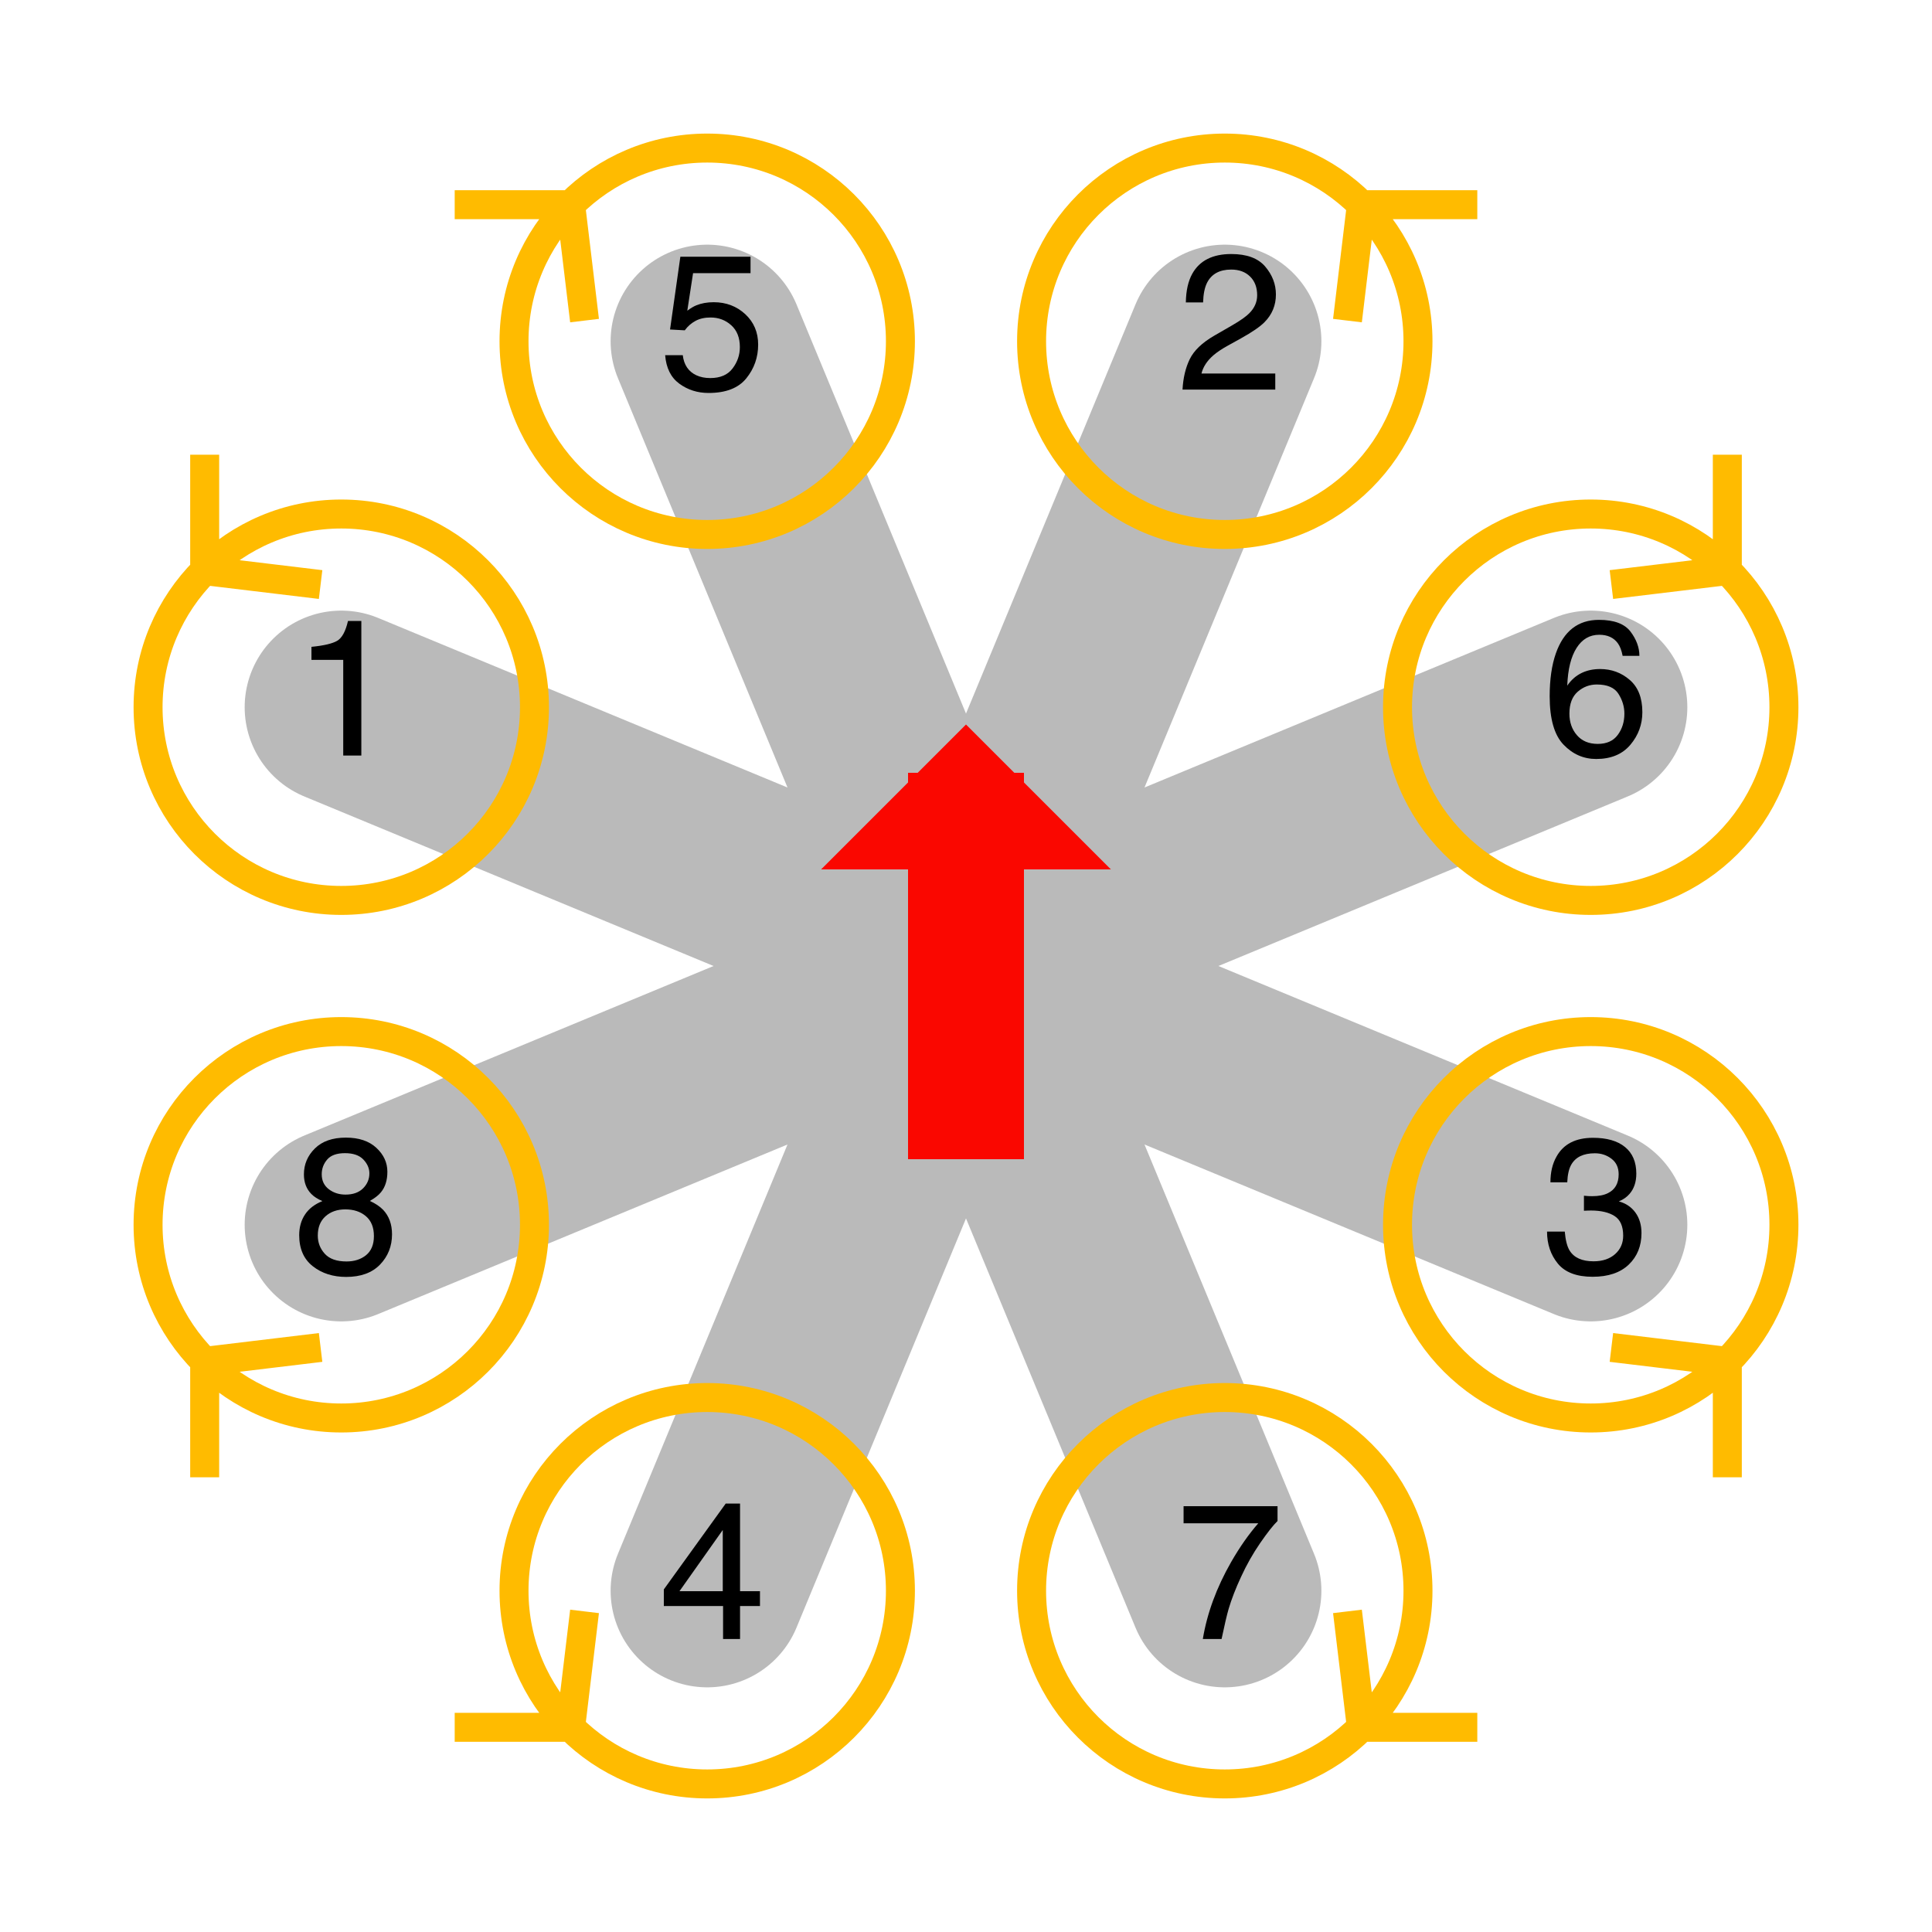
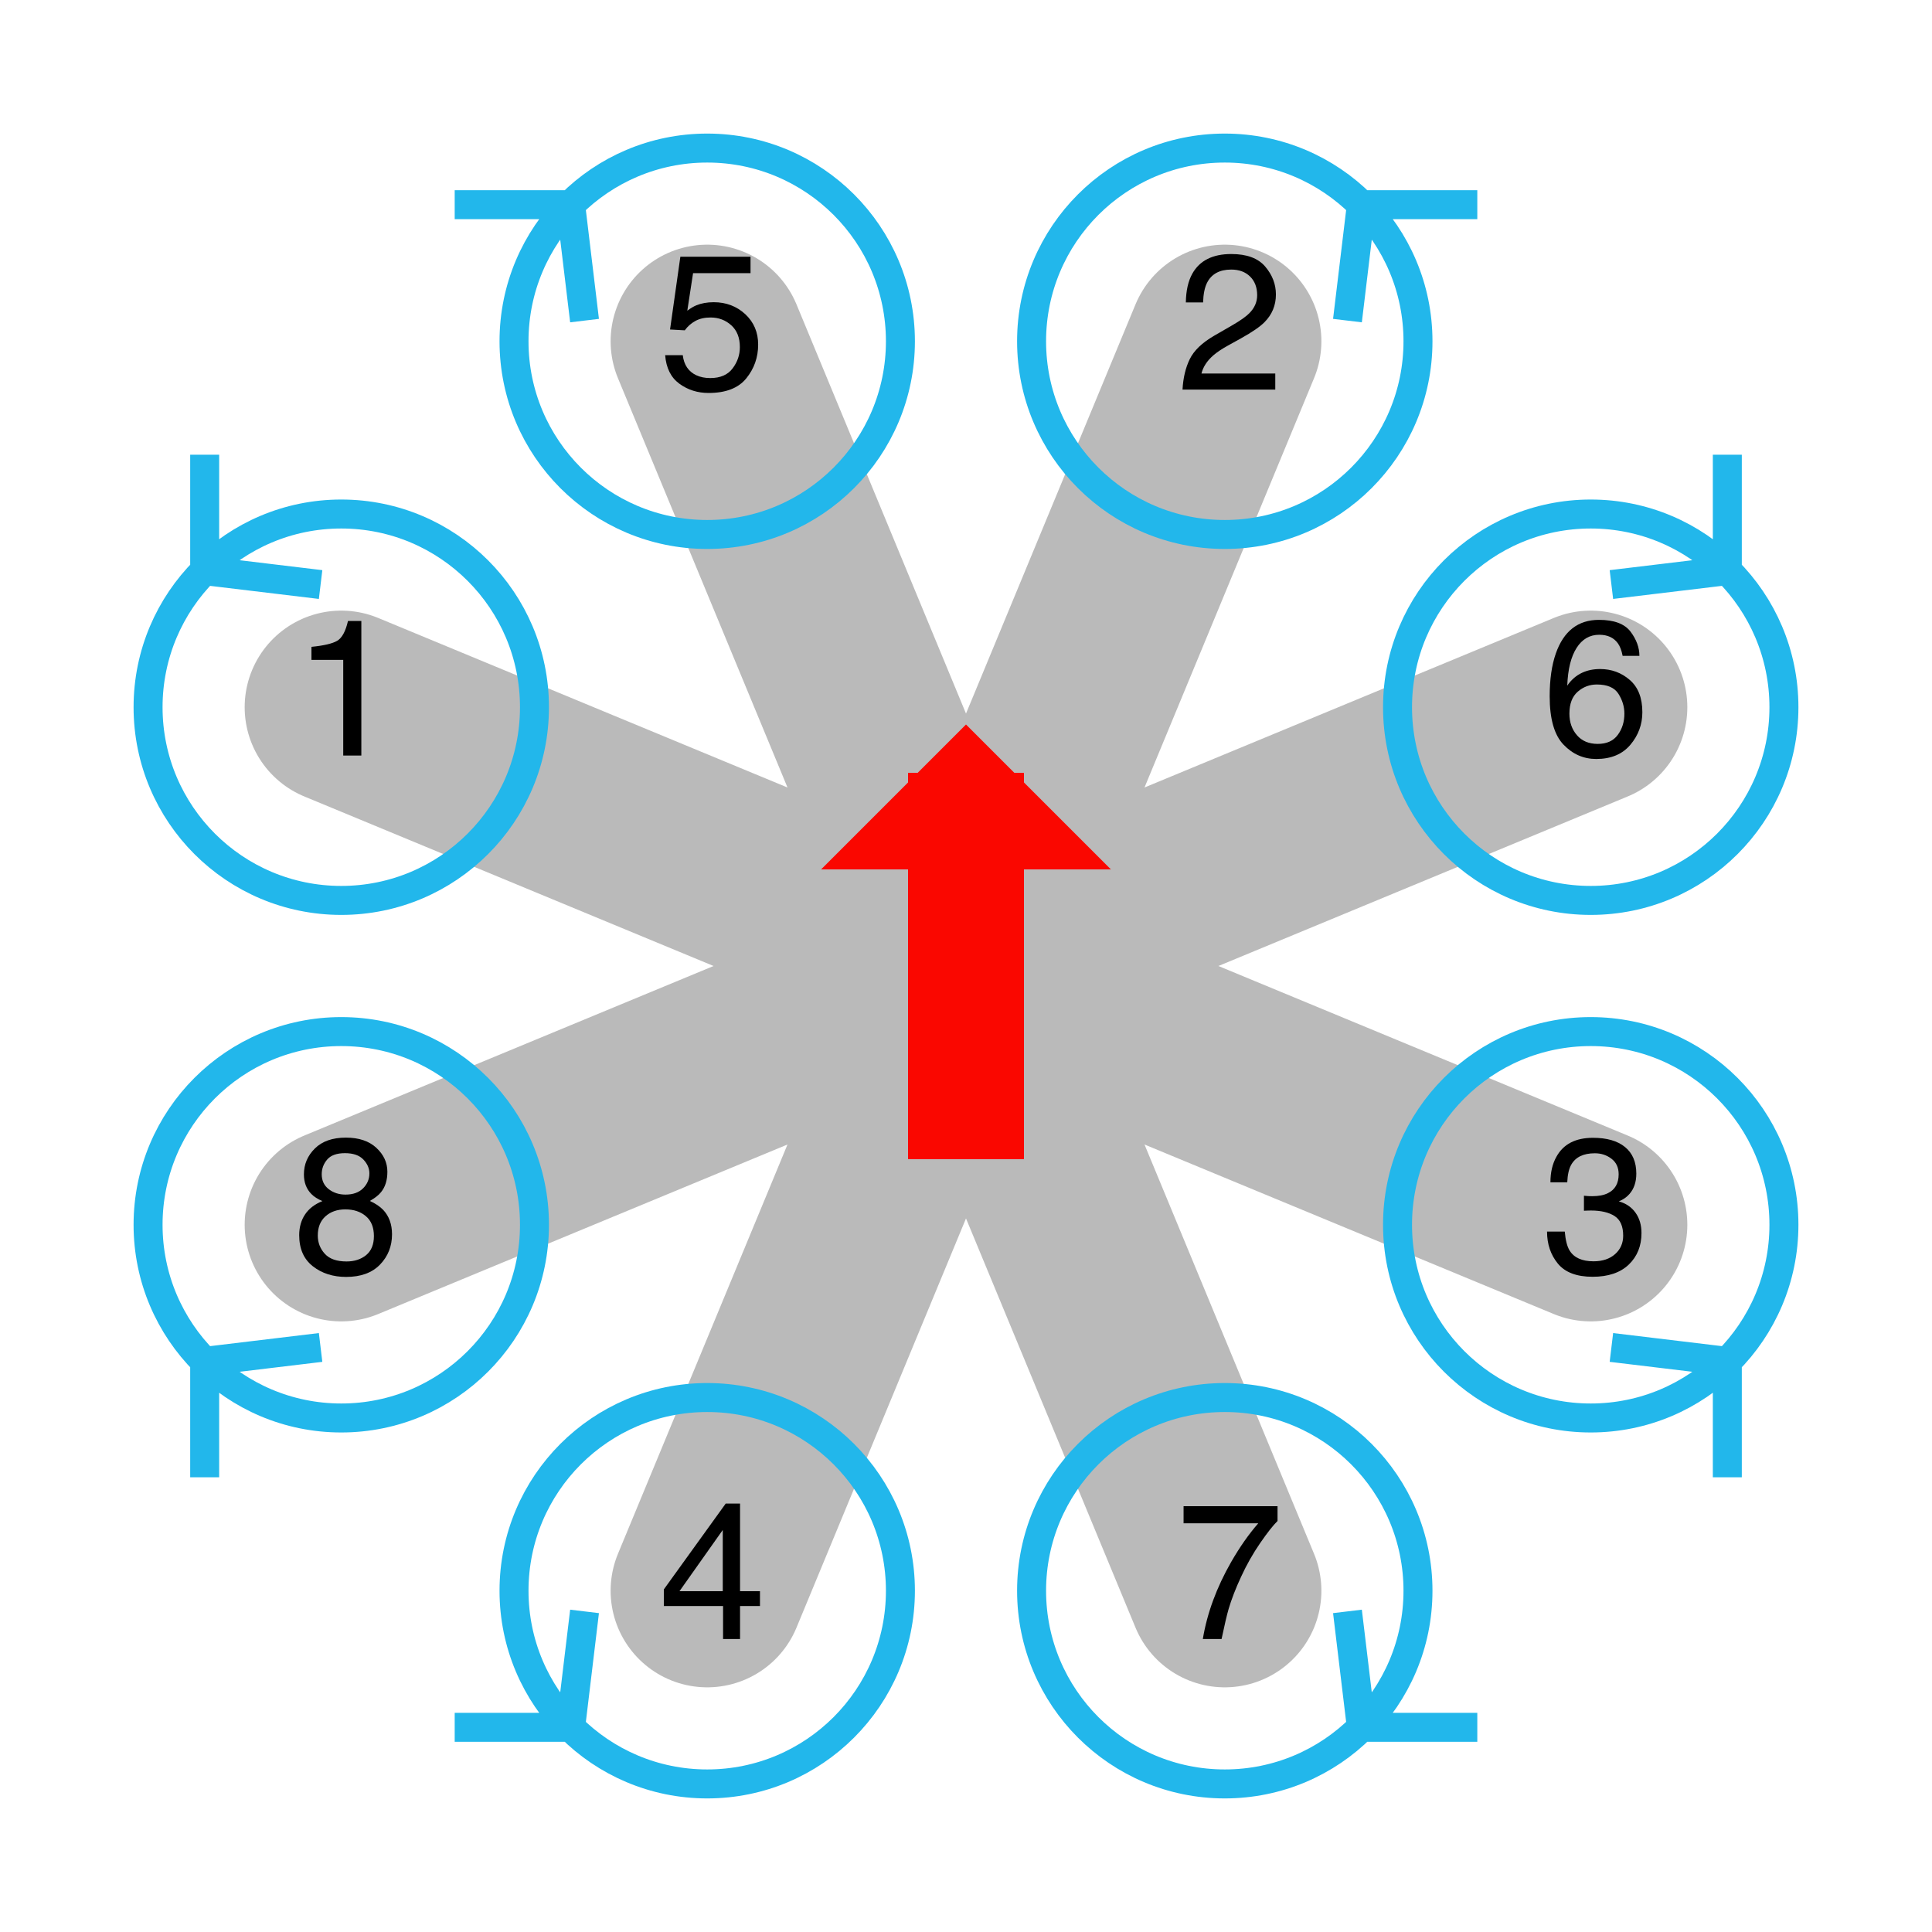
<svg xmlns="http://www.w3.org/2000/svg" xmlns:xlink="http://www.w3.org/1999/xlink" width="200pt" height="200pt" viewBox="0 0 200 200" version="1.1">
  <defs>
    <g>
      <symbol overflow="visible" id="glyph0-0">
        <path style="stroke:none;" d="" />
      </symbol>
      <symbol overflow="visible" id="glyph0-1">
        <path style="stroke:none;" d="M 1.371 -3.145 C 1.805 -4.035 2.648 -4.848 3.906 -5.578 L 5.781 -6.66 C 6.621 -7.148 7.211 -7.566 7.547 -7.91 C 8.082 -8.449 8.352 -9.07 8.352 -9.766 C 8.352 -10.578 8.105 -11.227 7.617 -11.703 C 7.129 -12.184 6.477 -12.422 5.664 -12.422 C 4.461 -12.422 3.625 -11.965 3.164 -11.055 C 2.918 -10.566 2.781 -9.891 2.754 -9.023 L 0.969 -9.023 C 0.988 -10.242 1.211 -11.234 1.641 -12 C 2.402 -13.355 3.746 -14.031 5.672 -14.031 C 7.273 -14.031 8.445 -13.602 9.184 -12.734 C 9.922 -11.867 10.293 -10.906 10.293 -9.844 C 10.293 -8.723 9.898 -7.766 9.109 -6.973 C 8.656 -6.512 7.84 -5.949 6.66 -5.293 L 5.32 -4.551 C 4.684 -4.199 4.184 -3.863 3.82 -3.547 C 3.168 -2.98 2.758 -2.352 2.586 -1.66 L 10.227 -1.66 L 10.227 0 L 0.625 0 C 0.691 -1.203 0.938 -2.254 1.371 -3.145 Z M 1.371 -3.145 " />
      </symbol>
      <symbol overflow="visible" id="glyph0-2">
        <path style="stroke:none;" d="M 9.117 -12.828 C 9.73 -12.016 10.039 -11.18 10.039 -10.32 L 8.301 -10.32 C 8.195 -10.875 8.031 -11.309 7.805 -11.621 C 7.379 -12.207 6.738 -12.5 5.879 -12.5 C 4.895 -12.5 4.113 -12.047 3.535 -11.137 C 2.957 -10.23 2.633 -8.93 2.57 -7.234 C 2.973 -7.828 3.48 -8.273 4.094 -8.562 C 4.652 -8.824 5.277 -8.953 5.969 -8.953 C 7.141 -8.953 8.16 -8.582 9.031 -7.832 C 9.906 -7.082 10.344 -5.969 10.344 -4.484 C 10.344 -3.215 9.93 -2.09 9.102 -1.109 C 8.273 -0.129 7.098 0.359 5.566 0.359 C 4.258 0.359 3.129 -0.137 2.18 -1.129 C 1.227 -2.121 0.75 -3.793 0.75 -6.141 C 0.75 -7.879 0.965 -9.355 1.387 -10.566 C 2.199 -12.883 3.688 -14.043 5.852 -14.043 C 7.414 -14.043 8.5 -13.637 9.117 -12.828 Z M 7.797 -2.133 C 8.258 -2.754 8.484 -3.488 8.484 -4.336 C 8.484 -5.051 8.281 -5.734 7.871 -6.383 C 7.461 -7.031 6.715 -7.352 5.633 -7.352 C 4.879 -7.352 4.219 -7.102 3.648 -6.602 C 3.078 -6.102 2.793 -5.344 2.793 -4.336 C 2.793 -3.449 3.051 -2.707 3.57 -2.105 C 4.086 -1.504 4.805 -1.203 5.723 -1.203 C 6.648 -1.203 7.34 -1.512 7.797 -2.133 Z M 7.797 -2.133 " />
      </symbol>
      <symbol overflow="visible" id="glyph0-3">
        <path style="stroke:none;" d="M 1.598 -0.98 C 0.852 -1.891 0.477 -2.996 0.477 -4.297 L 2.312 -4.297 C 2.391 -3.391 2.562 -2.734 2.82 -2.324 C 3.277 -1.59 4.102 -1.219 5.293 -1.219 C 6.219 -1.219 6.961 -1.469 7.52 -1.961 C 8.078 -2.457 8.359 -3.094 8.359 -3.875 C 8.359 -4.84 8.066 -5.516 7.477 -5.898 C 6.887 -6.281 6.066 -6.477 5.02 -6.477 C 4.902 -6.477 4.785 -6.473 4.664 -6.469 C 4.543 -6.465 4.422 -6.461 4.297 -6.453 L 4.297 -8.008 C 4.48 -7.988 4.633 -7.977 4.758 -7.969 C 4.879 -7.961 5.012 -7.961 5.156 -7.961 C 5.812 -7.961 6.355 -8.062 6.777 -8.273 C 7.52 -8.637 7.891 -9.289 7.891 -10.227 C 7.891 -10.922 7.645 -11.457 7.148 -11.836 C 6.652 -12.215 6.078 -12.402 5.422 -12.402 C 4.25 -12.402 3.438 -12.012 2.988 -11.23 C 2.742 -10.801 2.602 -10.188 2.57 -9.395 L 0.828 -9.395 C 0.828 -10.438 1.039 -11.32 1.453 -12.051 C 2.172 -13.352 3.43 -14.004 5.234 -14.004 C 6.66 -14.004 7.766 -13.688 8.547 -13.051 C 9.328 -12.418 9.719 -11.496 9.719 -10.293 C 9.719 -9.434 9.484 -8.738 9.023 -8.203 C 8.738 -7.871 8.367 -7.609 7.91 -7.422 C 8.645 -7.219 9.219 -6.832 9.633 -6.254 C 10.047 -5.68 10.254 -4.973 10.254 -4.141 C 10.254 -2.805 9.812 -1.719 8.938 -0.879 C 8.059 -0.039 6.809 0.383 5.195 0.383 C 3.543 0.383 2.344 -0.074 1.598 -0.98 Z M 1.598 -0.98 " />
      </symbol>
      <symbol overflow="visible" id="glyph0-4">
        <path style="stroke:none;" d="M 10.461 -13.75 L 10.461 -12.219 C 10.012 -11.781 9.414 -11.023 8.668 -9.941 C 7.922 -8.859 7.262 -7.695 6.688 -6.445 C 6.121 -5.227 5.695 -4.117 5.398 -3.117 C 5.211 -2.473 4.969 -1.434 4.668 0 L 2.727 0 C 3.168 -2.668 4.145 -5.324 5.656 -7.969 C 6.547 -9.52 7.484 -10.855 8.469 -11.984 L 0.734 -11.984 L 0.734 -13.75 Z M 10.461 -13.75 " />
      </symbol>
      <symbol overflow="visible" id="glyph0-5">
        <path style="stroke:none;" d="M 6.609 -4.953 L 6.609 -11.289 L 2.129 -4.953 Z M 6.641 0 L 6.641 -3.418 L 0.508 -3.418 L 0.508 -5.137 L 6.914 -14.023 L 8.398 -14.023 L 8.398 -4.953 L 10.461 -4.953 L 10.461 -3.418 L 8.398 -3.418 L 8.398 0 Z M 6.641 0 " />
      </symbol>
      <symbol overflow="visible" id="glyph0-6">
        <path style="stroke:none;" d="M 7.258 -8.773 C 7.691 -9.207 7.91 -9.723 7.91 -10.32 C 7.91 -10.844 7.703 -11.32 7.285 -11.758 C 6.867 -12.195 6.234 -12.414 5.383 -12.414 C 4.535 -12.414 3.922 -12.195 3.547 -11.758 C 3.168 -11.32 2.977 -10.812 2.977 -10.227 C 2.977 -9.566 3.223 -9.055 3.711 -8.68 C 4.199 -8.309 4.773 -8.125 5.438 -8.125 C 6.215 -8.125 6.82 -8.34 7.258 -8.773 Z M 7.574 -1.859 C 8.109 -2.301 8.379 -2.957 8.379 -3.828 C 8.379 -4.734 8.102 -5.422 7.547 -5.891 C 6.996 -6.359 6.285 -6.594 5.422 -6.594 C 4.582 -6.594 3.895 -6.352 3.363 -5.875 C 2.832 -5.395 2.57 -4.734 2.57 -3.887 C 2.57 -3.156 2.812 -2.527 3.297 -1.996 C 3.781 -1.465 4.531 -1.203 5.547 -1.203 C 6.359 -1.203 7.035 -1.422 7.574 -1.859 Z M 1.906 -8.184 C 1.391 -8.703 1.133 -9.383 1.133 -10.215 C 1.133 -11.258 1.512 -12.152 2.266 -12.898 C 3.02 -13.648 4.094 -14.023 5.477 -14.023 C 6.82 -14.023 7.871 -13.672 8.633 -12.965 C 9.395 -12.258 9.773 -11.434 9.773 -10.488 C 9.773 -9.617 9.555 -8.91 9.109 -8.367 C 8.863 -8.062 8.48 -7.766 7.961 -7.469 C 8.539 -7.203 8.992 -6.898 9.328 -6.555 C 9.945 -5.902 10.254 -5.055 10.254 -4.016 C 10.254 -2.785 9.84 -1.738 9.016 -0.883 C 8.188 -0.027 7.02 0.398 5.508 0.398 C 4.148 0.398 2.996 0.031 2.055 -0.707 C 1.113 -1.445 0.645 -2.52 0.645 -3.926 C 0.645 -4.754 0.848 -5.469 1.25 -6.07 C 1.652 -6.672 2.254 -7.133 3.047 -7.453 C 2.559 -7.66 2.18 -7.902 1.906 -8.184 Z M 1.906 -8.184 " />
      </symbol>
      <symbol overflow="visible" id="glyph0-7">
        <path style="stroke:none;" d="M 1.914 -9.902 L 1.914 -11.25 C 3.184 -11.375 4.07 -11.582 4.57 -11.871 C 5.07 -12.16 5.445 -12.844 5.695 -13.926 L 7.078 -13.926 L 7.078 0 L 5.203 0 L 5.203 -9.902 Z M 1.914 -9.902 " />
      </symbol>
      <symbol overflow="visible" id="glyph0-8">
        <path style="stroke:none;" d="M 2.469 -3.562 C 2.586 -2.562 3.055 -1.867 3.867 -1.484 C 4.285 -1.289 4.766 -1.191 5.312 -1.191 C 6.355 -1.191 7.125 -1.523 7.625 -2.188 C 8.129 -2.852 8.379 -3.586 8.379 -4.395 C 8.379 -5.371 8.082 -6.125 7.484 -6.66 C 6.891 -7.195 6.176 -7.461 5.344 -7.461 C 4.738 -7.461 4.219 -7.344 3.785 -7.109 C 3.352 -6.875 2.98 -6.551 2.676 -6.133 L 1.152 -6.219 L 2.219 -13.75 L 9.484 -13.75 L 9.484 -12.051 L 3.535 -12.051 L 2.938 -8.164 C 3.266 -8.41 3.574 -8.598 3.867 -8.719 C 4.387 -8.934 4.992 -9.043 5.672 -9.043 C 6.957 -9.043 8.043 -8.629 8.938 -7.805 C 9.828 -6.977 10.273 -5.93 10.273 -4.656 C 10.273 -3.336 9.863 -2.172 9.047 -1.164 C 8.23 -0.152 6.926 0.352 5.137 0.352 C 3.996 0.352 2.988 0.031 2.113 -0.609 C 1.238 -1.25 0.75 -2.234 0.645 -3.562 Z M 2.469 -3.562 " />
      </symbol>
    </g>
  </defs>
  <g id="surface31">
    <path style="fill:none;stroke-width:20;stroke-linecap:round;stroke-linejoin:round;stroke:rgb(72.941%,72.941%,72.941%);stroke-opacity:1;stroke-miterlimit:10;" d="M 126.789 35.328 L 73.211 164.672 M 164.672 73.211 L 35.328 126.789 M 164.672 126.789 L 35.328 73.211 M 126.789 164.672 L 73.211 35.328 " />
-     <path style="fill:none;stroke-width:3;stroke-linecap:butt;stroke-linejoin:miter;stroke:rgb(255,187,0);stroke-opacity:1;stroke-miterlimit:10;" d="M 146.789 35.328 C 146.789 46.375 137.832 55.328 126.789 55.328 C 115.742 55.328 106.789 46.375 106.789 35.328 C 106.789 24.281 115.742 15.328 126.789 15.328 C 137.832 15.328 146.789 24.281 146.789 35.328 M 140.93 21.188 L 139.488 33.188 M 140.93 21.188 L 152.93 21.188 " />
+     <path style="fill:none;stroke-width:3;stroke-linecap:butt;stroke-linejoin:miter;stroke:rgb(34,183,235);stroke-opacity:1;stroke-miterlimit:10;" d="M 146.789 35.328 C 146.789 46.375 137.832 55.328 126.789 55.328 C 115.742 55.328 106.789 46.375 106.789 35.328 C 106.789 24.281 115.742 15.328 126.789 15.328 C 137.832 15.328 146.789 24.281 146.789 35.328 M 140.93 21.188 L 139.488 33.188 M 140.93 21.188 L 152.93 21.188 " />
    <g style="fill:rgb(0%,0%,0%);fill-opacity:1;">
      <use xlink:href="#glyph0-1" x="121.789" y="40.328" />
    </g>
-     <path style="fill:none;stroke-width:3;stroke-linecap:butt;stroke-linejoin:miter;stroke:rgb(255,187,0);stroke-opacity:1;stroke-miterlimit:10;" d="M 184.672 73.211 C 184.672 84.258 175.719 93.211 164.672 93.211 C 153.625 93.211 144.672 84.258 144.672 73.211 C 144.672 62.168 153.625 53.211 164.672 53.211 C 175.719 53.211 184.672 62.168 184.672 73.211 M 178.812 59.07 L 178.812 47.07 M 178.812 59.07 L 166.812 60.512 " />
+     <path style="fill:none;stroke-width:3;stroke-linecap:butt;stroke-linejoin:miter;stroke:rgb(34,183,235);stroke-opacity:1;stroke-miterlimit:10;" d="M 184.672 73.211 C 184.672 84.258 175.719 93.211 164.672 93.211 C 153.625 93.211 144.672 84.258 144.672 73.211 C 144.672 62.168 153.625 53.211 164.672 53.211 C 175.719 53.211 184.672 62.168 184.672 73.211 M 178.812 59.07 L 178.812 47.07 M 178.812 59.07 L 166.812 60.512 " />
    <g style="fill:rgb(0%,0%,0%);fill-opacity:1;">
      <use xlink:href="#glyph0-2" x="159.672" y="78.211" />
    </g>
-     <path style="fill:none;stroke-width:3;stroke-linecap:butt;stroke-linejoin:miter;stroke:rgb(255,187,0);stroke-opacity:1;stroke-miterlimit:10;" d="M 184.672 126.789 C 184.672 137.832 175.719 146.789 164.672 146.789 C 153.625 146.789 144.672 137.832 144.672 126.789 C 144.672 115.742 153.625 106.789 164.672 106.789 C 175.719 106.789 184.672 115.742 184.672 126.789 M 178.812 140.93 L 178.812 152.93 M 178.812 140.93 L 166.812 139.488 " />
+     <path style="fill:none;stroke-width:3;stroke-linecap:butt;stroke-linejoin:miter;stroke:rgb(34,183,235);stroke-opacity:1;stroke-miterlimit:10;" d="M 184.672 126.789 C 184.672 137.832 175.719 146.789 164.672 146.789 C 153.625 146.789 144.672 137.832 144.672 126.789 C 144.672 115.742 153.625 106.789 164.672 106.789 C 175.719 106.789 184.672 115.742 184.672 126.789 M 178.812 140.93 L 178.812 152.93 M 178.812 140.93 L 166.812 139.488 " />
    <g style="fill:rgb(0%,0%,0%);fill-opacity:1;">
      <use xlink:href="#glyph0-3" x="159.672" y="131.789" />
    </g>
-     <path style="fill:none;stroke-width:3;stroke-linecap:butt;stroke-linejoin:miter;stroke:rgb(255,187,0);stroke-opacity:1;stroke-miterlimit:10;" d="M 146.789 164.672 C 146.789 175.719 137.832 184.672 126.789 184.672 C 115.742 184.672 106.789 175.719 106.789 164.672 C 106.789 153.625 115.742 144.672 126.789 144.672 C 137.832 144.672 146.789 153.625 146.789 164.672 M 140.93 178.812 L 139.488 166.812 M 140.93 178.812 L 152.93 178.812 " />
+     <path style="fill:none;stroke-width:3;stroke-linecap:butt;stroke-linejoin:miter;stroke:rgb(34,183,235);stroke-opacity:1;stroke-miterlimit:10;" d="M 146.789 164.672 C 146.789 175.719 137.832 184.672 126.789 184.672 C 115.742 184.672 106.789 175.719 106.789 164.672 C 106.789 153.625 115.742 144.672 126.789 144.672 C 137.832 144.672 146.789 153.625 146.789 164.672 M 140.93 178.812 L 139.488 166.812 M 140.93 178.812 L 152.93 178.812 " />
    <g style="fill:rgb(0%,0%,0%);fill-opacity:1;">
      <use xlink:href="#glyph0-4" x="121.789" y="169.672" />
    </g>
-     <path style="fill:none;stroke-width:3;stroke-linecap:butt;stroke-linejoin:miter;stroke:rgb(255,187,0);stroke-opacity:1;stroke-miterlimit:10;" d="M 93.211 164.672 C 93.211 175.719 84.258 184.672 73.211 184.672 C 62.168 184.672 53.211 175.719 53.211 164.672 C 53.211 153.625 62.168 144.672 73.211 144.672 C 84.258 144.672 93.211 153.625 93.211 164.672 M 59.07 178.812 L 60.512 166.812 M 59.07 178.812 L 47.07 178.812 " />
+     <path style="fill:none;stroke-width:3;stroke-linecap:butt;stroke-linejoin:miter;stroke:rgb(34,183,235);stroke-opacity:1;stroke-miterlimit:10;" d="M 93.211 164.672 C 93.211 175.719 84.258 184.672 73.211 184.672 C 62.168 184.672 53.211 175.719 53.211 164.672 C 53.211 153.625 62.168 144.672 73.211 144.672 C 84.258 144.672 93.211 153.625 93.211 164.672 M 59.07 178.812 L 60.512 166.812 M 59.07 178.812 L 47.07 178.812 " />
    <g style="fill:rgb(0%,0%,0%);fill-opacity:1;">
      <use xlink:href="#glyph0-5" x="68.211" y="169.672" />
    </g>
-     <path style="fill:none;stroke-width:3;stroke-linecap:butt;stroke-linejoin:miter;stroke:rgb(255,187,0);stroke-opacity:1;stroke-miterlimit:10;" d="M 55.328 126.789 C 55.328 137.832 46.375 146.789 35.328 146.789 C 24.281 146.789 15.328 137.832 15.328 126.789 C 15.328 115.742 24.281 106.789 35.328 106.789 C 46.375 106.789 55.328 115.742 55.328 126.789 M 21.188 140.93 L 21.188 152.93 M 21.188 140.93 L 33.188 139.488 " />
+     <path style="fill:none;stroke-width:3;stroke-linecap:butt;stroke-linejoin:miter;stroke:rgb(34,183,235);stroke-opacity:1;stroke-miterlimit:10;" d="M 55.328 126.789 C 55.328 137.832 46.375 146.789 35.328 146.789 C 24.281 146.789 15.328 137.832 15.328 126.789 C 15.328 115.742 24.281 106.789 35.328 106.789 C 46.375 106.789 55.328 115.742 55.328 126.789 M 21.188 140.93 L 21.188 152.93 M 21.188 140.93 L 33.188 139.488 " />
    <g style="fill:rgb(0%,0%,0%);fill-opacity:1;">
      <use xlink:href="#glyph0-6" x="30.328" y="131.789" />
    </g>
-     <path style="fill:none;stroke-width:3;stroke-linecap:butt;stroke-linejoin:miter;stroke:rgb(255,187,0);stroke-opacity:1;stroke-miterlimit:10;" d="M 55.328 73.211 C 55.328 84.258 46.375 93.211 35.328 93.211 C 24.281 93.211 15.328 84.258 15.328 73.211 C 15.328 62.168 24.281 53.211 35.328 53.211 C 46.375 53.211 55.328 62.168 55.328 73.211 M 21.188 59.07 L 21.188 47.07 M 21.188 59.07 L 33.188 60.512 " />
+     <path style="fill:none;stroke-width:3;stroke-linecap:butt;stroke-linejoin:miter;stroke:rgb(34,183,235);stroke-opacity:1;stroke-miterlimit:10;" d="M 55.328 73.211 C 55.328 84.258 46.375 93.211 35.328 93.211 C 24.281 93.211 15.328 84.258 15.328 73.211 C 15.328 62.168 24.281 53.211 35.328 53.211 C 46.375 53.211 55.328 62.168 55.328 73.211 M 21.188 59.07 L 21.188 47.07 M 21.188 59.07 L 33.188 60.512 " />
    <g style="fill:rgb(0%,0%,0%);fill-opacity:1;">
      <use xlink:href="#glyph0-7" x="30.328" y="78.211" />
    </g>
-     <path style="fill:none;stroke-width:3;stroke-linecap:butt;stroke-linejoin:miter;stroke:rgb(255,187,0);stroke-opacity:1;stroke-miterlimit:10;" d="M 93.211 35.328 C 93.211 46.375 84.258 55.328 73.211 55.328 C 62.168 55.328 53.211 46.375 53.211 35.328 C 53.211 24.281 62.168 15.328 73.211 15.328 C 84.258 15.328 93.211 24.281 93.211 35.328 M 59.07 21.188 L 60.512 33.188 M 59.07 21.188 L 47.07 21.188 " />
+     <path style="fill:none;stroke-width:3;stroke-linecap:butt;stroke-linejoin:miter;stroke:rgb(34,183,235);stroke-opacity:1;stroke-miterlimit:10;" d="M 93.211 35.328 C 93.211 46.375 84.258 55.328 73.211 55.328 C 62.168 55.328 53.211 46.375 53.211 35.328 C 53.211 24.281 62.168 15.328 73.211 15.328 C 84.258 15.328 93.211 24.281 93.211 35.328 M 59.07 21.188 L 60.512 33.188 M 59.07 21.188 L 47.07 21.188 " />
    <g style="fill:rgb(0%,0%,0%);fill-opacity:1;">
      <use xlink:href="#glyph0-8" x="68.211" y="40.328" />
    </g>
    <path style="fill:none;stroke-width:12;stroke-linecap:butt;stroke-linejoin:bevel;stroke:rgb(98.039%,2.745%,0%);stroke-opacity:1;stroke-miterlimit:10;" d="M 100 80 L 100 120 " />
    <path style=" stroke:none;fill-rule:nonzero;fill:rgb(98.039%,2.745%,0%);fill-opacity:1;" d="M 100 75 L 85 90 L 115 90 L 100 75 " />
  </g>
</svg>
